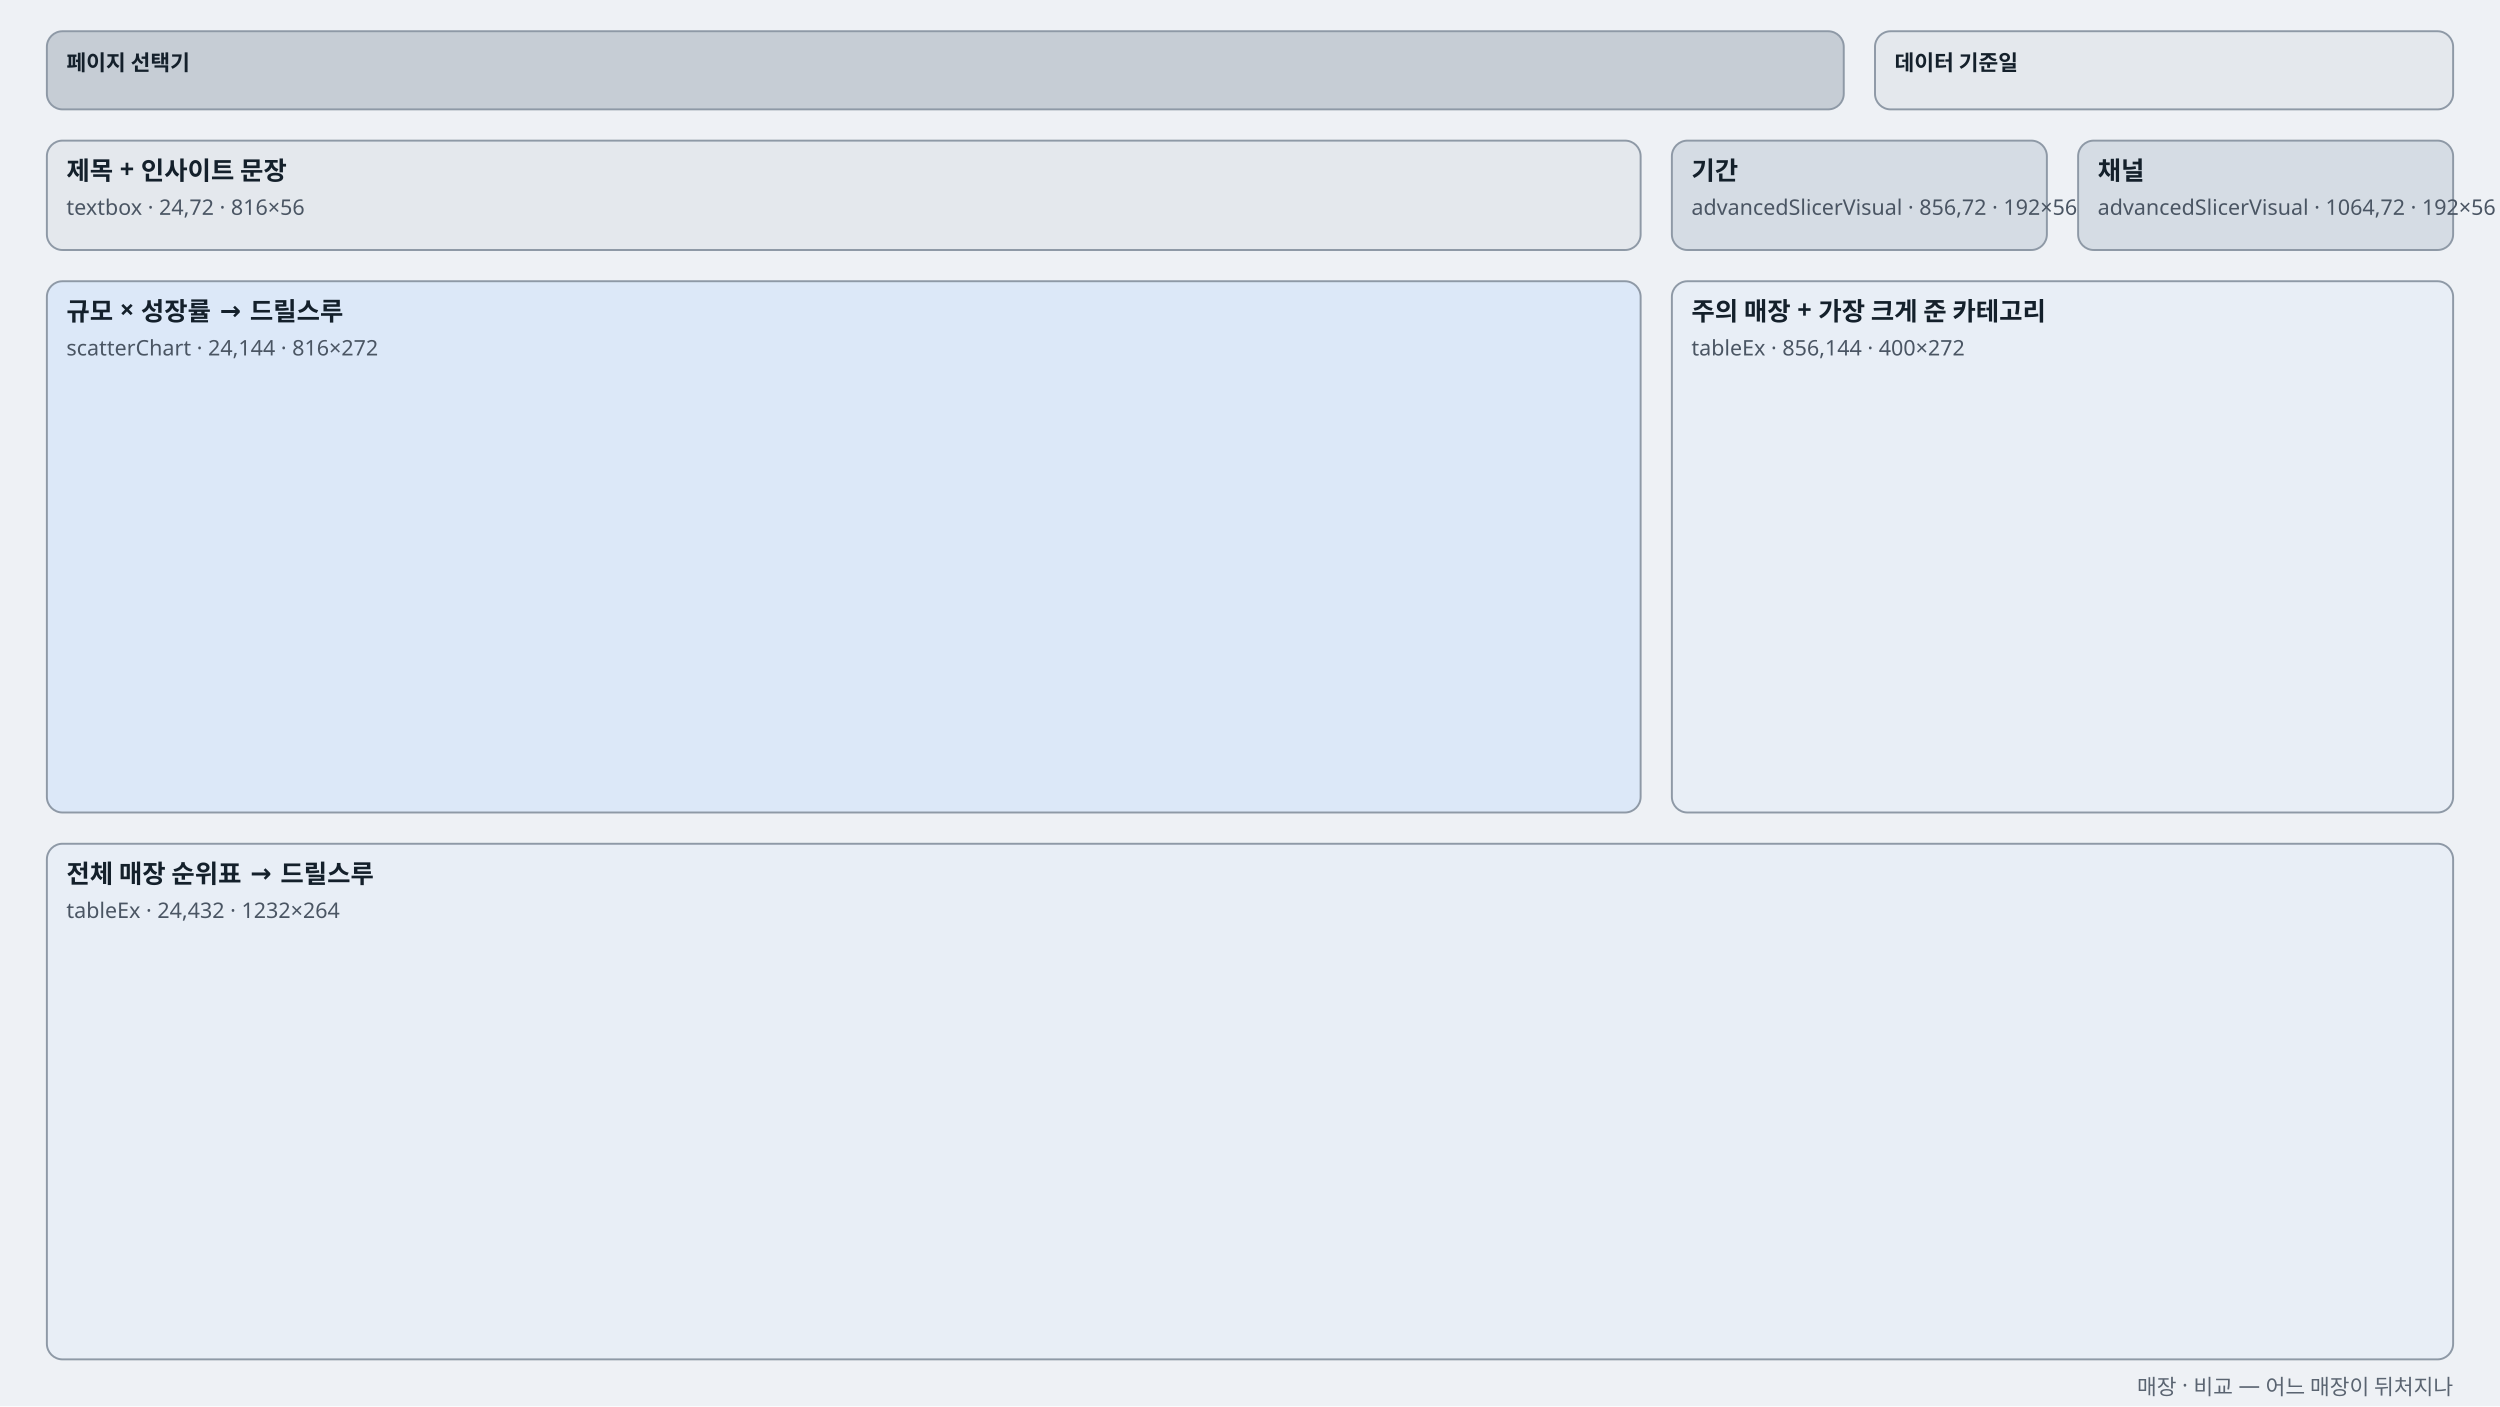
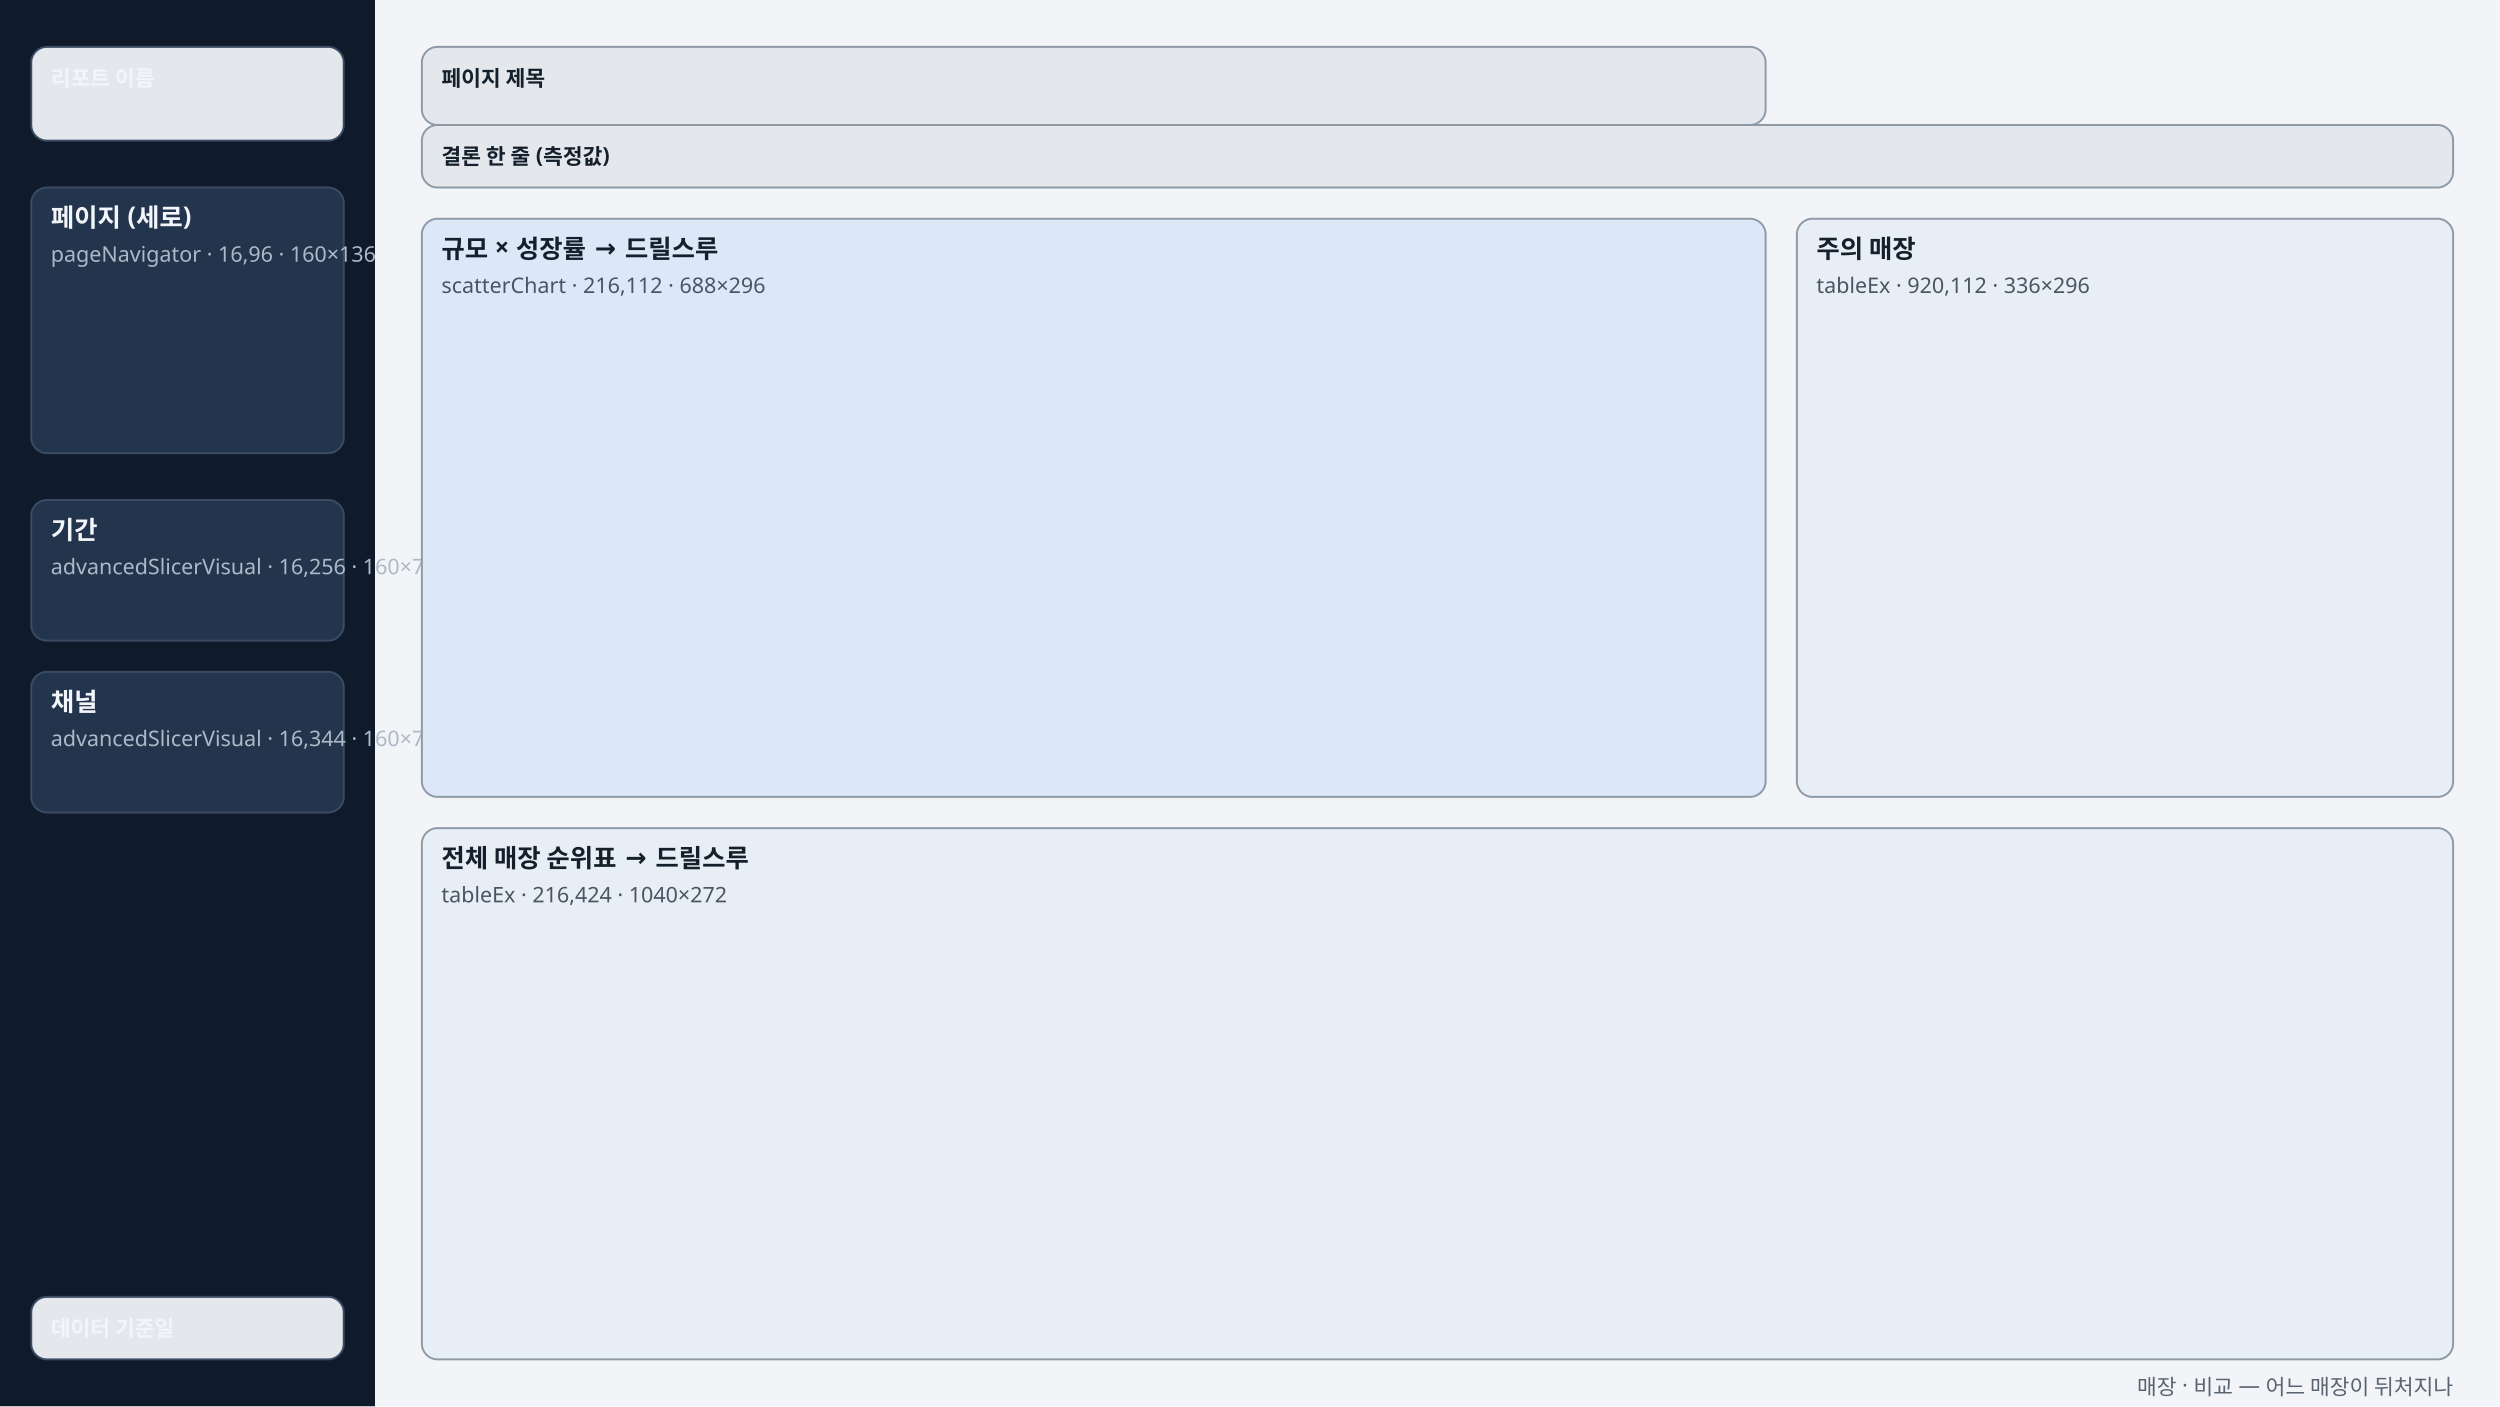
<svg xmlns="http://www.w3.org/2000/svg" viewBox="0 0 1280 720" width="1280" height="720" font-family="Segoe UI, Malgun Gothic, sans-serif">
-   <rect width="1280" height="720" fill="#EEF1F5" />
-   <rect x="24" y="16" width="920" height="40" rx="8" fill="#C6CDD5" stroke="#8E99A6" stroke-width="1" />
-   <text x="34" y="36" font-size="11" font-weight="600" fill="#14202B">페이지 선택기</text>
-   <rect x="960" y="16" width="296" height="40" rx="8" fill="#E4E8ED" stroke="#8E99A6" stroke-width="1" />
-   <text x="970" y="36" font-size="11" font-weight="600" fill="#14202B">데이터 기준일</text>
-   <rect x="24" y="72" width="816" height="56" rx="8" fill="#E4E8ED" stroke="#8E99A6" stroke-width="1" />
-   <text x="34" y="92" font-size="13" font-weight="600" fill="#14202B">제목 + 인사이트 문장</text>
-   <text x="34" y="110" font-size="11" fill="#4A5563">textbox · 24,72 · 816×56</text>
-   <rect x="856" y="72" width="192" height="56" rx="8" fill="#D5DCE4" stroke="#8E99A6" stroke-width="1" />
-   <text x="866" y="92" font-size="13" font-weight="600" fill="#14202B">기간</text>
-   <text x="866" y="110" font-size="11" fill="#4A5563">advancedSlicerVisual · 856,72 · 192×56</text>
-   <rect x="1064" y="72" width="192" height="56" rx="8" fill="#D5DCE4" stroke="#8E99A6" stroke-width="1" />
-   <text x="1074" y="92" font-size="13" font-weight="600" fill="#14202B">채널</text>
-   <text x="1074" y="110" font-size="11" fill="#4A5563">advancedSlicerVisual · 1064,72 · 192×56</text>
-   <rect x="24" y="144" width="816" height="272" rx="8" fill="#DCE8F8" stroke="#8E99A6" stroke-width="1" />
-   <text x="34" y="164" font-size="13" font-weight="600" fill="#14202B">규모 × 성장률 → 드릴스루</text>
-   <text x="34" y="182" font-size="11" fill="#4A5563">scatterChart · 24,144 · 816×272</text>
-   <rect x="856" y="144" width="400" height="272" rx="8" fill="#E8EEF6" stroke="#8E99A6" stroke-width="1" />
-   <text x="866" y="164" font-size="13" font-weight="600" fill="#14202B">주의 매장 + 가장 크게 준 카테고리</text>
-   <text x="866" y="182" font-size="11" fill="#4A5563">tableEx · 856,144 · 400×272</text>
-   <rect x="24" y="432" width="1232" height="264" rx="8" fill="#E8EEF6" stroke="#8E99A6" stroke-width="1" />
-   <text x="34" y="452" font-size="13" font-weight="600" fill="#14202B">전체 매장 순위표 → 드릴스루</text>
-   <text x="34" y="470" font-size="11" fill="#4A5563">tableEx · 24,432 · 1232×264</text>
+   <rect width="1280" height="720" fill="#F2F4F7" />
+   <rect x="0" y="0" width="192" height="720" fill="#0F1A2A" />
+   <rect x="16" y="24" width="160" height="48" rx="8" fill="#E4E8ED" stroke="#3A4B63" stroke-width="1" />
+   <text x="26" y="44" font-size="11" font-weight="600" fill="#F2F5F9">리포트 이름</text>
+   <rect x="16" y="96" width="160" height="136" rx="8" fill="#23344D" stroke="#3A4B63" stroke-width="1" />
+   <text x="26" y="116" font-size="13" font-weight="600" fill="#F2F5F9">페이지 (세로)</text>
+   <text x="26" y="134" font-size="11" fill="#AEB9C7">pageNavigator · 16,96 · 160×136</text>
+   <rect x="16" y="256" width="160" height="72" rx="8" fill="#23344D" stroke="#3A4B63" stroke-width="1" />
+   <text x="26" y="276" font-size="13" font-weight="600" fill="#F2F5F9">기간</text>
+   <text x="26" y="294" font-size="11" fill="#AEB9C7">advancedSlicerVisual · 16,256 · 160×72</text>
+   <rect x="16" y="344" width="160" height="72" rx="8" fill="#23344D" stroke="#3A4B63" stroke-width="1" />
+   <text x="26" y="364" font-size="13" font-weight="600" fill="#F2F5F9">채널</text>
+   <text x="26" y="382" font-size="11" fill="#AEB9C7">advancedSlicerVisual · 16,344 · 160×72</text>
+   <rect x="16" y="664" width="160" height="32" rx="8" fill="#E4E8ED" stroke="#3A4B63" stroke-width="1" />
+   <text x="26" y="684" font-size="11" font-weight="600" fill="#F2F5F9">데이터 기준일</text>
+   <rect x="216" y="24" width="688" height="40" rx="8" fill="#E4E8ED" stroke="#8E99A6" stroke-width="1" />
+   <text x="226" y="44" font-size="11" font-weight="600" fill="#14202B">페이지 제목</text>
+   <rect x="216" y="64" width="1040" height="32" rx="8" fill="#E4E8ED" stroke="#8E99A6" stroke-width="1" />
+   <text x="226" y="84" font-size="11" font-weight="600" fill="#14202B">결론 한 줄 (측정값)</text>
+   <rect x="216" y="112" width="688" height="296" rx="8" fill="#DCE8F8" stroke="#8E99A6" stroke-width="1" />
+   <text x="226" y="132" font-size="13" font-weight="600" fill="#14202B">규모 × 성장률 → 드릴스루</text>
+   <text x="226" y="150" font-size="11" fill="#4A5563">scatterChart · 216,112 · 688×296</text>
+   <rect x="920" y="112" width="336" height="296" rx="8" fill="#E8EEF6" stroke="#8E99A6" stroke-width="1" />
+   <text x="930" y="132" font-size="13" font-weight="600" fill="#14202B">주의 매장</text>
+   <text x="930" y="150" font-size="11" fill="#4A5563">tableEx · 920,112 · 336×296</text>
+   <rect x="216" y="424" width="1040" height="272" rx="8" fill="#E8EEF6" stroke="#8E99A6" stroke-width="1" />
+   <text x="226" y="444" font-size="13" font-weight="600" fill="#14202B">전체 매장 순위표 → 드릴스루</text>
+   <text x="226" y="462" font-size="11" fill="#4A5563">tableEx · 216,424 · 1040×272</text>
  <text x="1256" y="714" font-size="11" text-anchor="end" fill="#5A6471">매장 · 비교 — 어느 매장이 뒤처지나</text>
</svg>
